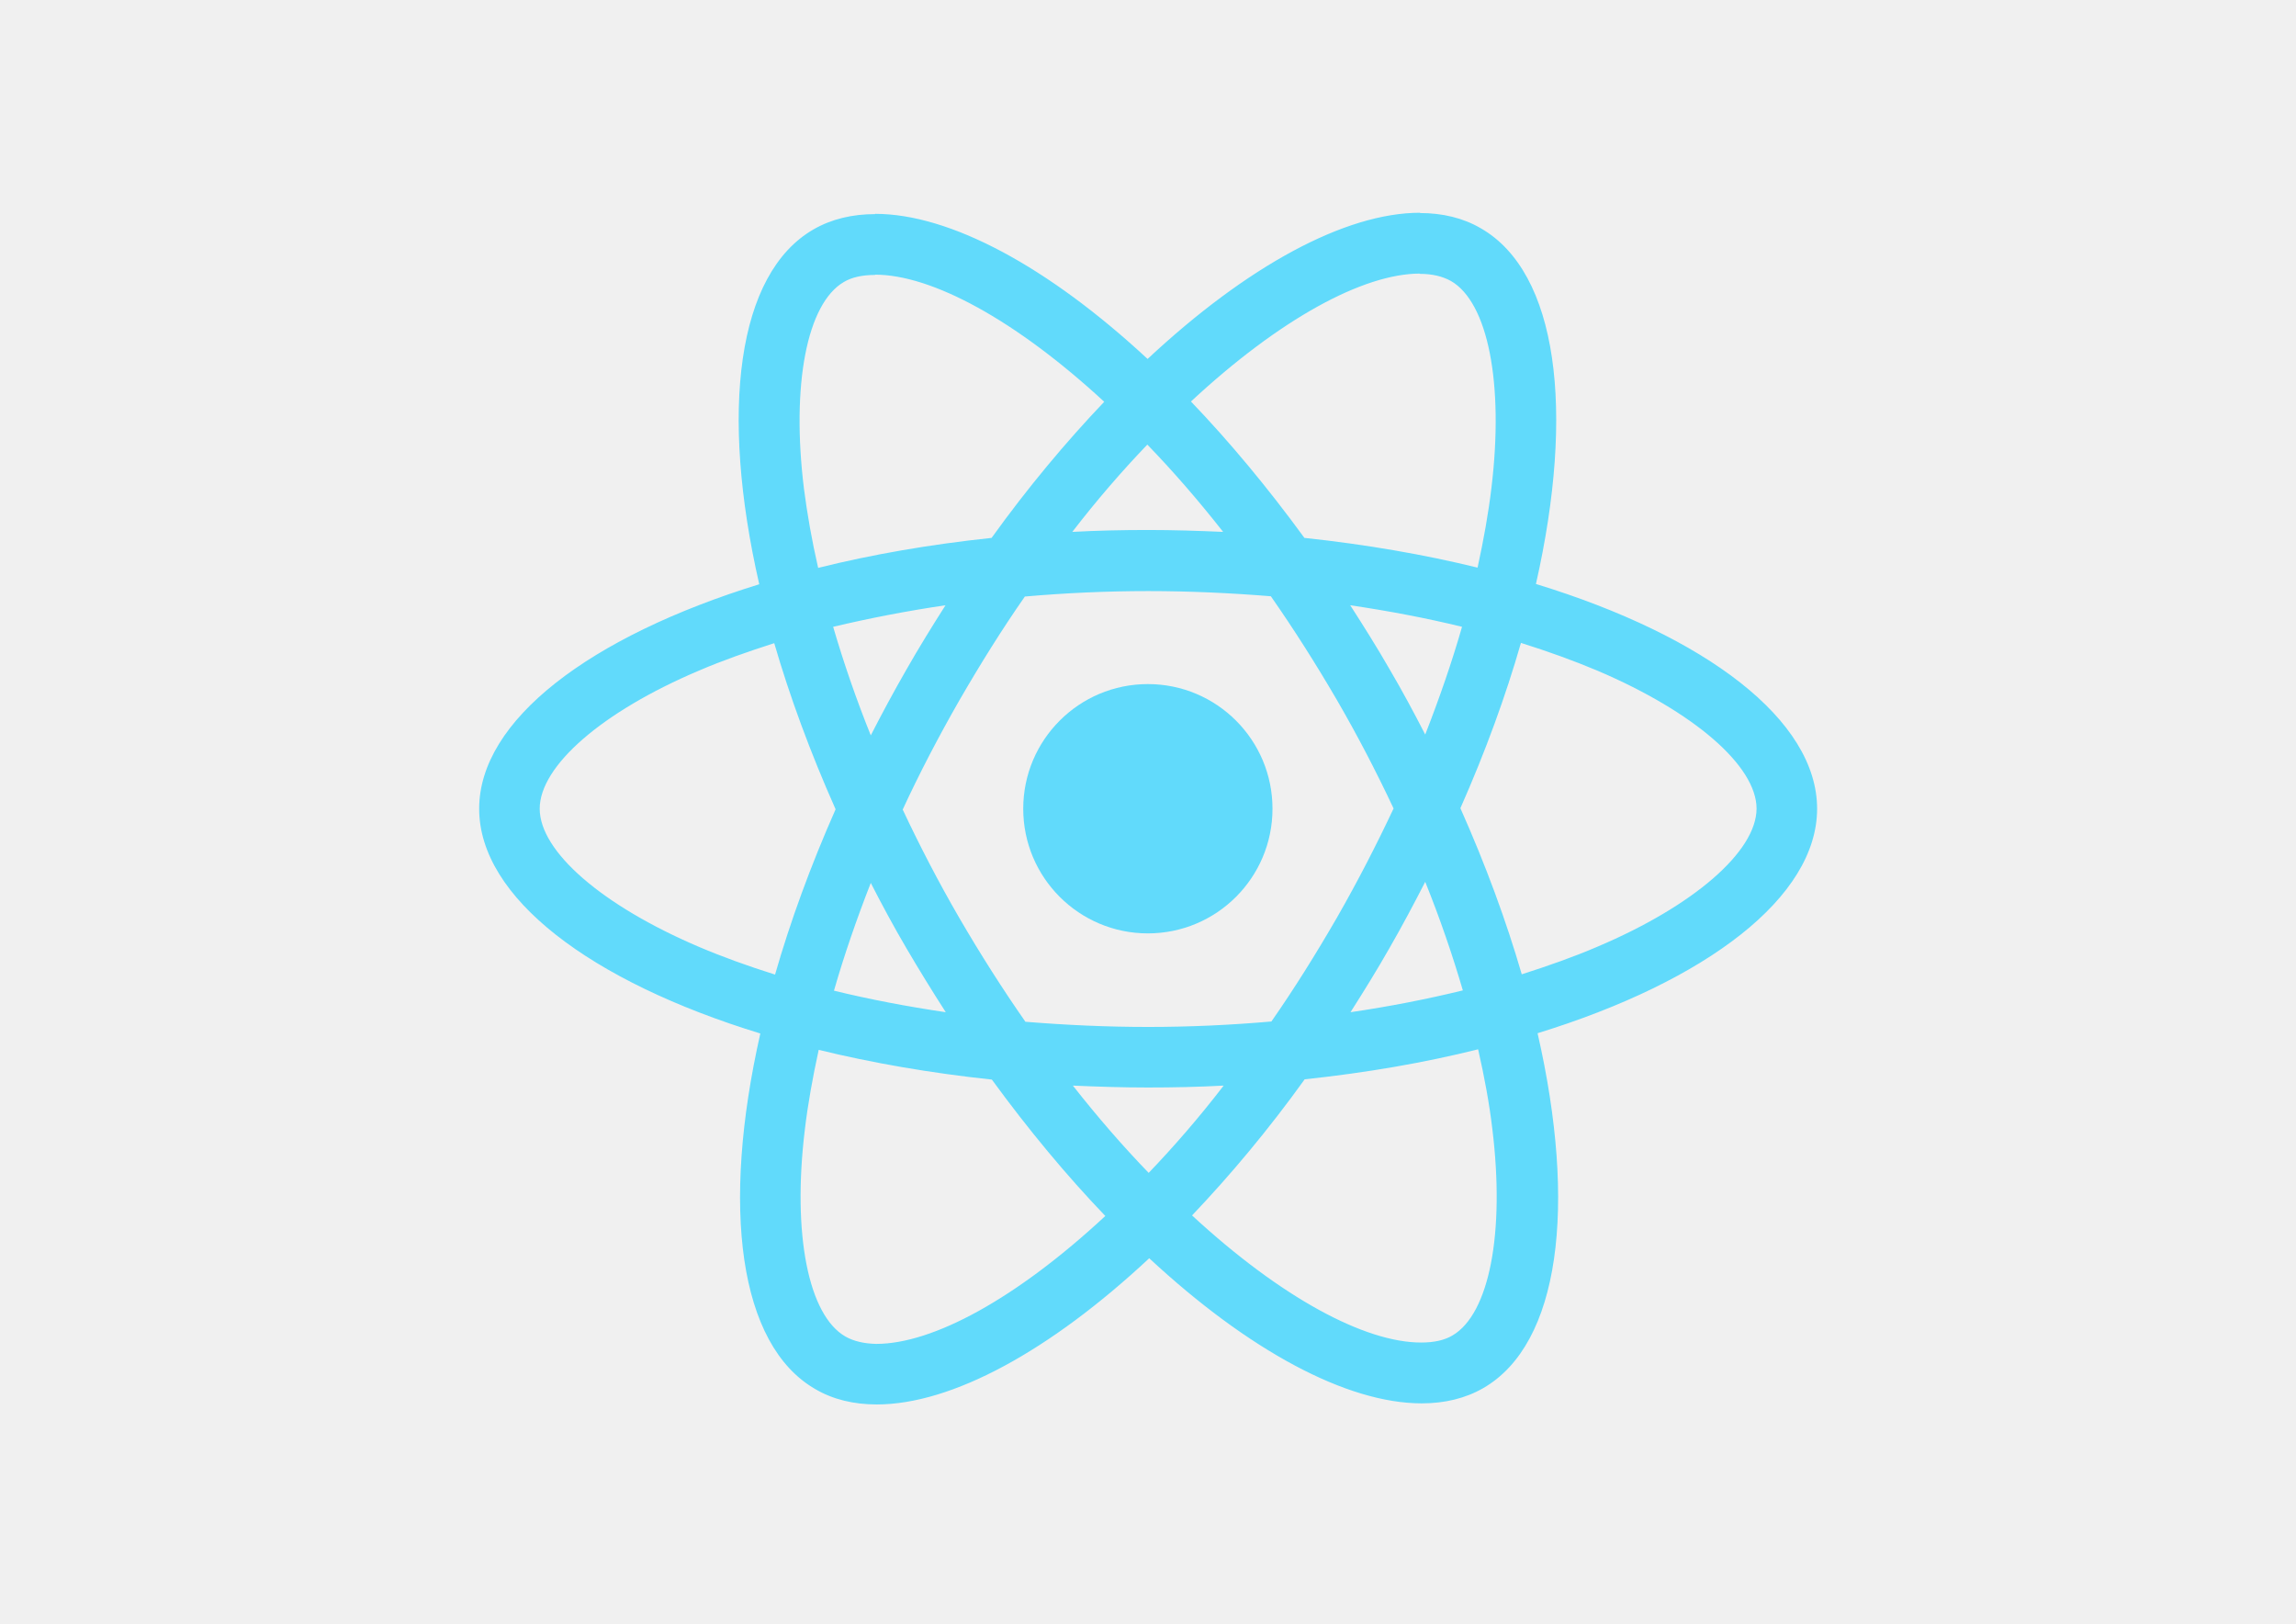
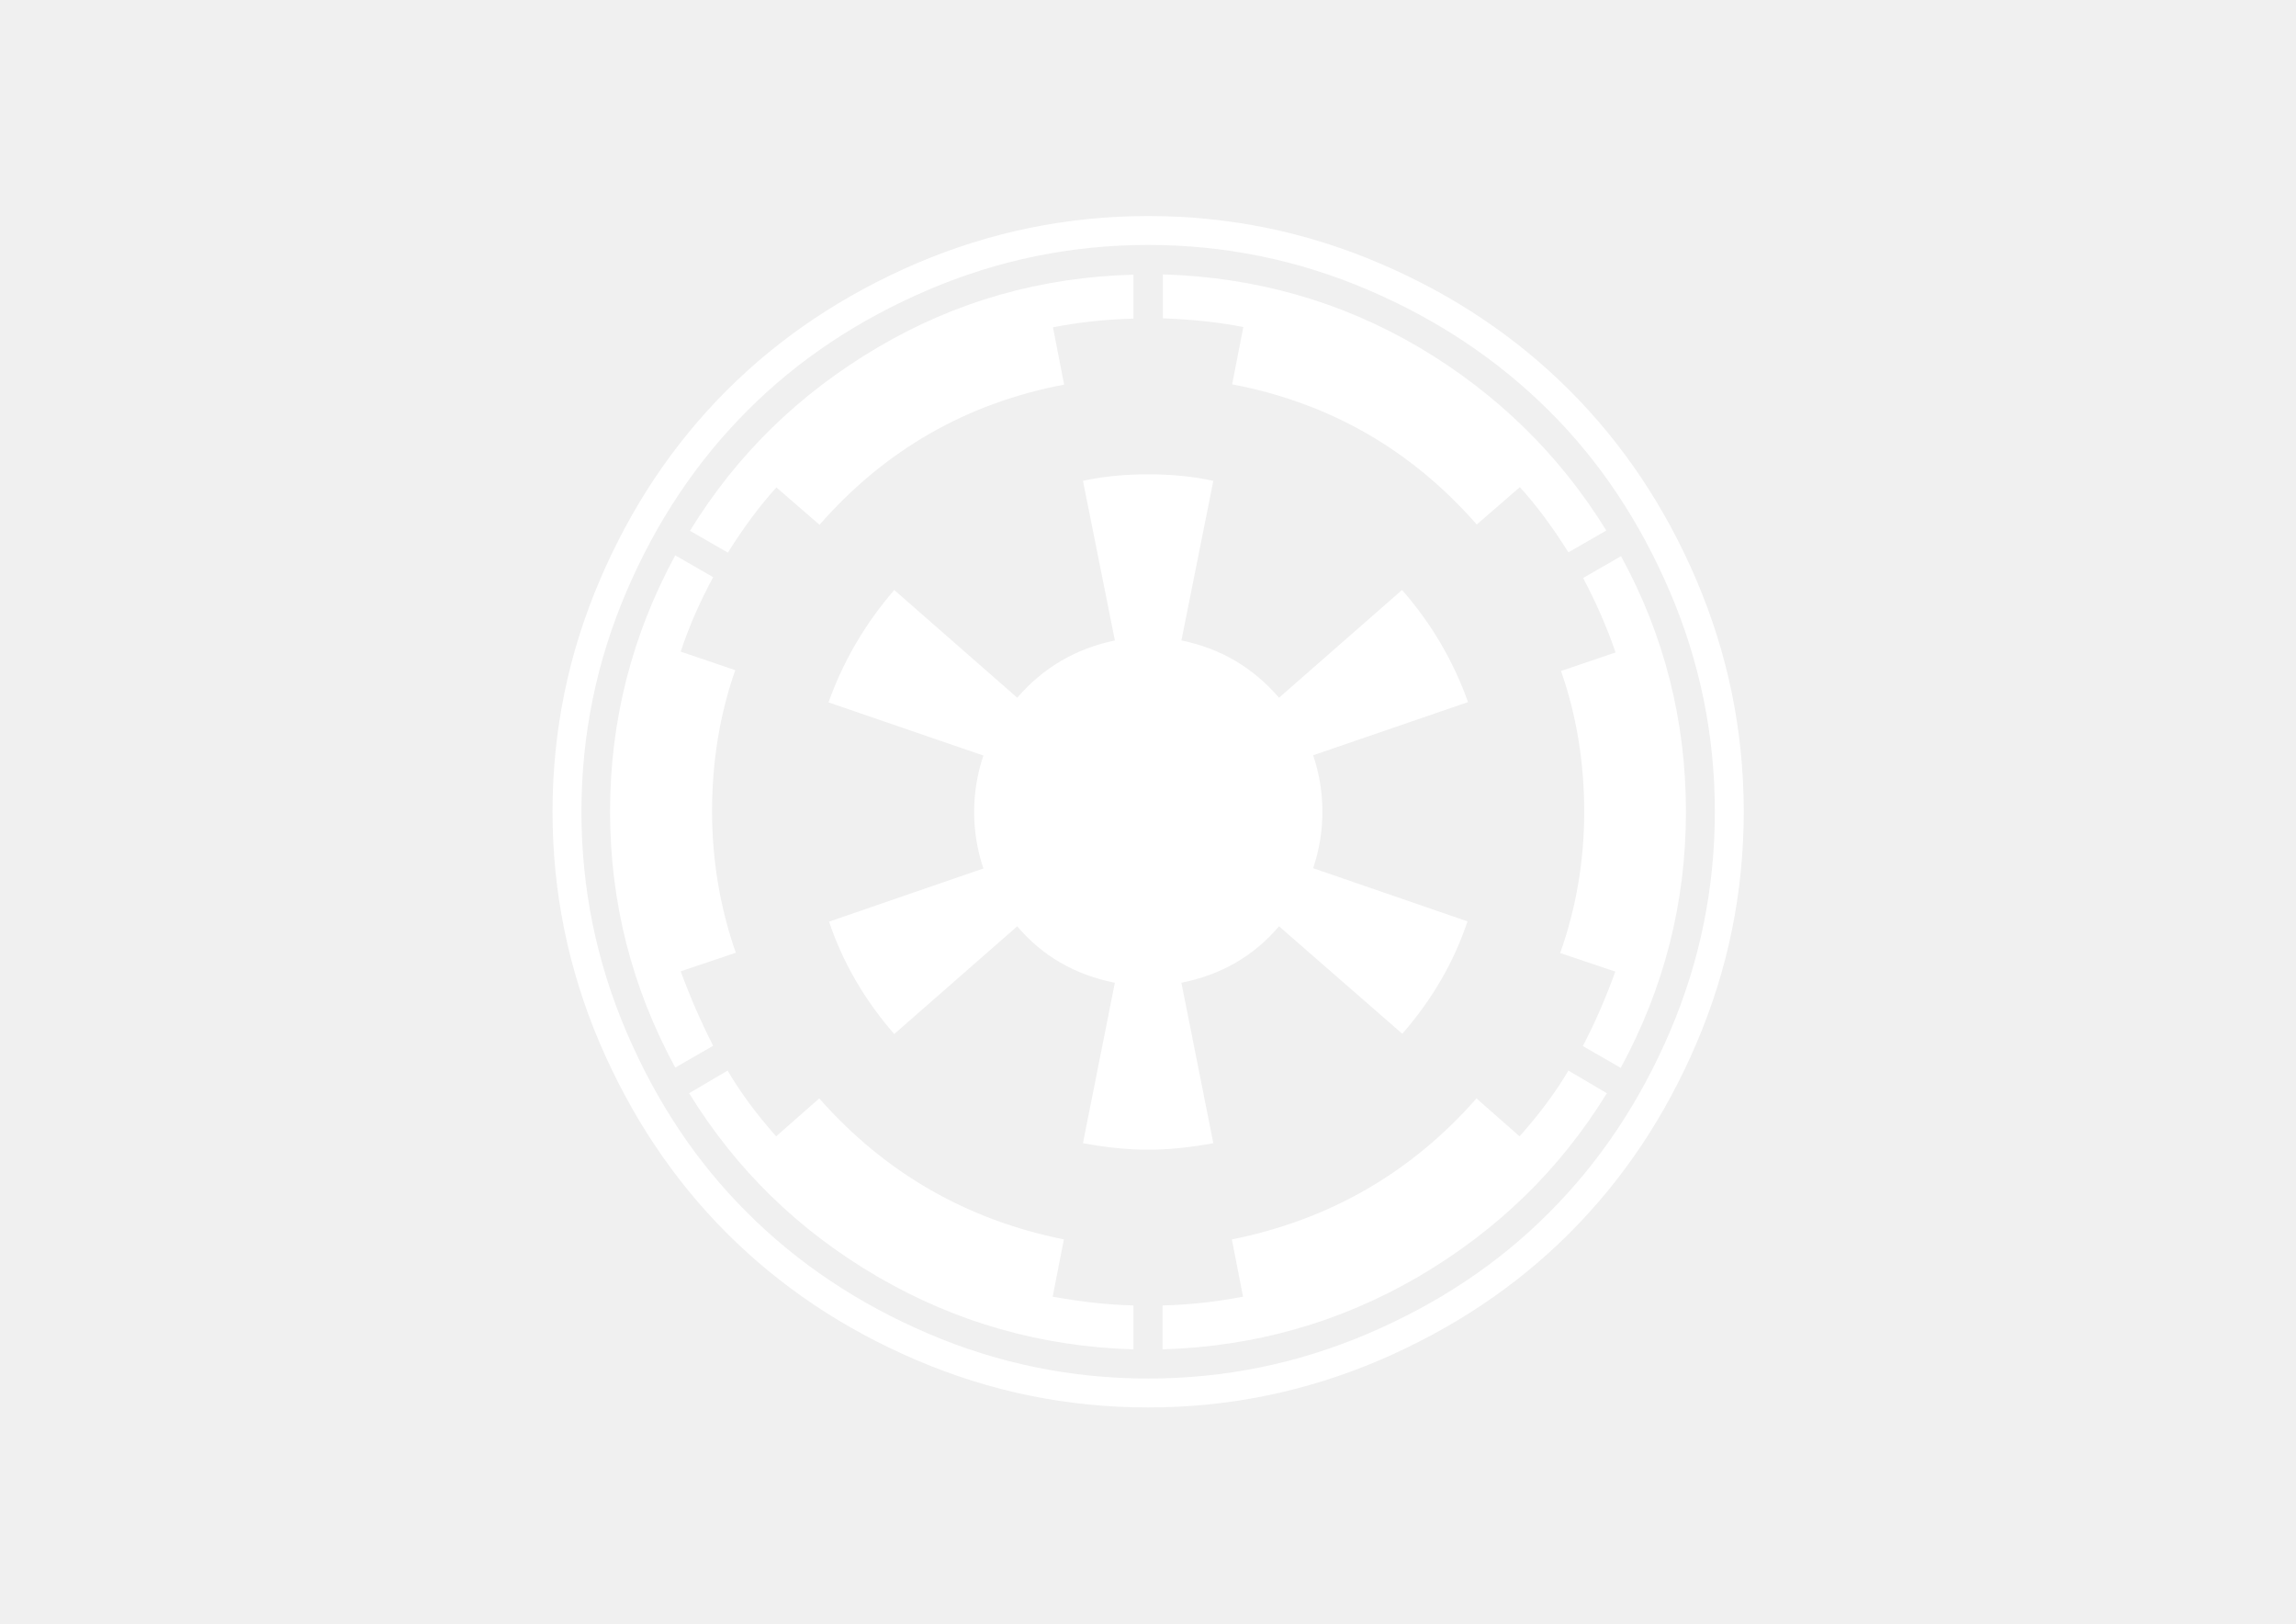
- <svg xmlns="http://www.w3.org/2000/svg" viewBox="0 0 841.9 595.3">
-   <g fill="#61DAFB">
-     <path d="M666.3 296.5c0-32.5-40.7-63.3-103.1-82.4 14.4-63.6 8-114.2-20.2-130.4-6.5-3.8-14.1-5.6-22.4-5.6v22.3c4.6 0 8.3.9 11.4 2.6 13.6 7.8 19.5 37.5 14.9 75.7-1.1 9.4-2.9 19.3-5.1 29.4-19.6-4.8-41-8.5-63.5-10.9-13.5-18.5-27.5-35.3-41.6-50 32.6-30.3 63.2-46.9 84-46.9V78c-27.5 0-63.5 19.6-99.9 53.6-36.4-33.8-72.4-53.2-99.9-53.2v22.3c20.7 0 51.4 16.5 84 46.6-14 14.7-28 31.4-41.3 49.9-22.6 2.4-44 6.1-63.6 11-2.3-10-4-19.7-5.2-29-4.7-38.2 1.1-67.9 14.6-75.8 3-1.8 6.9-2.6 11.5-2.6V78.5c-8.4 0-16 1.8-22.6 5.6-28.1 16.2-34.4 66.7-19.9 130.1-62.2 19.2-102.7 49.9-102.7 82.3 0 32.5 40.7 63.3 103.1 82.4-14.4 63.6-8 114.2 20.2 130.4 6.5 3.8 14.1 5.6 22.5 5.6 27.5 0 63.5-19.6 99.9-53.6 36.4 33.8 72.4 53.2 99.9 53.2 8.4 0 16-1.8 22.6-5.6 28.1-16.2 34.4-66.7 19.9-130.1 62-19.1 102.5-49.9 102.5-82.3zm-130.2-66.7c-3.7 12.9-8.3 26.2-13.5 39.5-4.1-8-8.4-16-13.1-24-4.6-8-9.5-15.8-14.4-23.4 14.2 2.1 27.9 4.7 41 7.9zm-45.8 106.5c-7.8 13.5-15.8 26.3-24.1 38.2-14.9 1.3-30 2-45.2 2-15.1 0-30.2-.7-45-1.9-8.3-11.9-16.4-24.6-24.2-38-7.6-13.1-14.5-26.4-20.8-39.8 6.2-13.4 13.2-26.8 20.7-39.9 7.8-13.5 15.8-26.3 24.1-38.2 14.9-1.3 30-2 45.2-2 15.1 0 30.2.7 45 1.9 8.3 11.9 16.4 24.6 24.2 38 7.6 13.1 14.5 26.4 20.8 39.8-6.3 13.4-13.2 26.8-20.7 39.9zm32.3-13c5.4 13.4 10 26.8 13.8 39.8-13.1 3.2-26.9 5.9-41.2 8 4.9-7.7 9.8-15.6 14.4-23.7 4.6-8 8.9-16.1 13-24.1zM421.2 430c-9.3-9.6-18.6-20.3-27.8-32 9 .4 18.2.7 27.5.7 9.4 0 18.7-.2 27.8-.7-9 11.7-18.3 22.4-27.5 32zm-74.4-58.9c-14.2-2.1-27.9-4.7-41-7.9 3.7-12.9 8.3-26.2 13.5-39.5 4.1 8 8.4 16 13.1 24 4.7 8 9.5 15.8 14.4 23.4zM420.7 163c9.3 9.6 18.6 20.3 27.8 32-9-.4-18.2-.7-27.5-.7-9.4 0-18.7.2-27.8.7 9-11.7 18.3-22.4 27.5-32zm-74 58.9c-4.9 7.7-9.8 15.6-14.4 23.7-4.6 8-8.9 16-13 24-5.4-13.4-10-26.8-13.8-39.8 13.1-3.1 26.9-5.8 41.2-7.9zm-90.5 125.2c-35.4-15.1-58.3-34.9-58.3-50.6 0-15.7 22.9-35.6 58.3-50.6 8.6-3.7 18-7 27.7-10.1 5.7 19.6 13.2 40 22.5 60.9-9.2 20.8-16.6 41.1-22.2 60.6-9.9-3.1-19.3-6.5-28-10.2zM310 490c-13.6-7.8-19.5-37.5-14.9-75.7 1.1-9.4 2.9-19.3 5.1-29.4 19.6 4.8 41 8.5 63.5 10.9 13.5 18.5 27.5 35.3 41.6 50-32.6 30.3-63.2 46.9-84 46.9-4.5-.1-8.3-1-11.3-2.7zm237.2-76.2c4.7 38.2-1.1 67.9-14.6 75.8-3 1.8-6.9 2.6-11.5 2.6-20.7 0-51.4-16.5-84-46.6 14-14.7 28-31.4 41.3-49.9 22.6-2.4 44-6.1 63.6-11 2.3 10.1 4.1 19.8 5.2 29.1zm38.5-66.7c-8.6 3.7-18 7-27.7 10.1-5.7-19.6-13.2-40-22.5-60.9 9.2-20.8 16.6-41.1 22.2-60.6 9.9 3.1 19.3 6.5 28.1 10.2 35.4 15.1 58.3 34.9 58.3 50.6-.1 15.7-23 35.6-58.4 50.6zM320.8 78.4z" />
-     <circle cx="420.9" cy="296.5" r="45.7" />
-     <path d="M520.5 78.1z" />
-   </g>
+ <svg xmlns="http://www.w3.org/2000/svg" version="1.1" id="Layer_1" x="0px" y="0px" viewBox="0 0 841.9 595.3" style="enable-background:new 0 0 841.9 595.3;" xml:space="preserve">
+   <style type="text/css">
+   .st0{fill:#FFFFFF;}
+ </style>
+   <path class="st0" d="M622.1,212.8c11.5,27,17.3,55.3,17.3,84.8c0,29.6-5.8,57.9-17.3,84.8c-11.5,27-27.1,50.2-46.6,69.7   s-42.7,35-69.7,46.6c-27,11.5-55.3,17.3-84.8,17.3c-29.6,0-57.9-5.8-84.8-17.3c-27-11.5-50.2-27.1-69.7-46.6s-35-42.7-46.6-69.7   c-11.5-27-17.3-55.3-17.3-84.8c0-29.6,5.8-57.9,17.3-84.8c11.5-27,27.1-50.2,46.6-69.7s42.7-35,69.7-46.6   c27-11.5,55.3-17.3,84.8-17.3c29.6,0,57.9,5.8,84.8,17.3c27,11.5,50.2,27.1,69.7,46.6S610.6,185.8,622.1,212.8z M612.3,378.3   c11-25.7,16.5-52.6,16.5-80.7c0-28.1-5.5-55-16.5-80.7c-11-25.7-25.7-47.8-44.3-66.3s-40.6-33.3-66.3-44.3   c-25.7-11-52.6-16.5-80.7-16.5c-28.1,0-55,5.5-80.7,16.5c-25.7,11-47.8,25.7-66.3,44.3c-18.5,18.5-33.3,40.6-44.3,66.3   c-11,25.7-16.5,52.6-16.5,80.7c0,28.1,5.5,55,16.5,80.7c11,25.7,25.7,47.8,44.3,66.3c18.5,18.5,40.6,33.3,66.3,44.3   c25.7,11,52.6,16.5,80.7,16.5c28.1,0,55-5.5,80.7-16.5c25.7-11,47.8-25.7,66.3-44.3C586.5,426.1,601.3,404,612.3,378.3z    M269.8,349.3l-20.2,6.8c3.6,9.8,7.6,18.9,11.9,27.3l-13.9,8c-15.9-29.3-23.9-60.5-23.9-93.9c0-33.3,8-64.6,23.9-93.9l13.9,8   c-4.9,9.1-8.9,18.2-11.9,27.3l20,6.8c-5.7,16.3-8.5,33.5-8.5,51.7C261.1,315.4,264,332.6,269.8,349.3z M415.6,478.6v16.1   c-33.8-1-65.1-9.9-93.9-26.7c-28.8-16.8-51.8-39.2-69-67.2l14.1-8.3c4.7,8,10.6,16,17.8,24.1l15.8-13.9c24.1,27.3,54,44.5,89.7,51.7   l-4.1,21C396.7,477.3,406.5,478.4,415.6,478.6z M415.6,100.7v16.1c-10.6,0.3-20.4,1.4-29.5,3.2l4.1,21c-35.8,6.8-65.7,24-89.7,51.4   l-15.8-13.7c-6.2,6.8-12.1,14.8-17.8,23.9l-13.9-8c17.2-28,40.1-50.3,68.8-67.2C350.4,110.5,381.7,101.6,415.6,100.7z M538.3,257.4   l-56.8,19.5c2.3,6.8,3.4,13.7,3.4,20.7c0,7-1.1,13.9-3.4,20.7l56.6,19.5c-5,15-13,28.7-23.9,41.2L469,339.6   c-9.3,10.9-21.2,17.8-35.8,20.7l11.7,58.8c-8.5,1.6-16.4,2.4-23.9,2.4c-7.5,0-15.4-0.8-23.9-2.4l11.7-58.8   c-14.6-2.9-26.6-9.8-35.8-20.7l-45.1,39.5C317,366.6,309,352.8,304,337.9l56.6-19.5c-2.3-6.8-3.4-13.7-3.4-20.7   c0-7,1.1-13.9,3.4-20.7l-56.8-19.5c5.4-15.1,13.4-28.8,24.1-41.2l45.1,39.5c9.6-11.1,21.5-18,35.8-21l-11.7-58.5   c7.1-1.6,15.1-2.4,23.9-2.4c8.8,0,16.7,0.8,23.9,2.4l-11.7,58.5c14.3,2.9,26.2,9.9,35.8,21l45.1-39.5   C524.9,228.6,532.9,242.3,538.3,257.4z M589,194.5l-13.9,8c-5.7-9.1-11.6-17.1-17.8-23.9l-15.8,13.7c-24.1-27.5-54-44.6-89.7-51.4   l4.1-21c-9.1-1.8-18.9-2.8-29.5-3.2v-16.1c34,1,65.3,9.9,93.9,26.7C548.8,144.2,571.8,166.6,589,194.5z M575.1,392.5l14.1,8.3   c-17.2,28-40.2,50.3-69,67.2c-28.8,16.8-60.1,25.7-93.9,26.7v-16.1c9.1-0.2,18.9-1.2,29.5-3.2l-4.1-21c35.8-7.2,65.7-24.4,89.7-51.7   l15.8,13.9C564.4,408.5,570.4,400.5,575.1,392.5z M618.2,297.6c0,33.3-8,64.6-23.9,93.9l-13.9-8c4.4-8.4,8.4-17.6,11.9-27.3   l-20.2-6.8c5.9-16.7,8.8-34,8.8-51.7c0-18.2-2.8-35.4-8.5-51.7l20-6.8c-3.1-9.1-7.1-18.2-11.9-27.3l13.9-8   C610.3,233,618.2,264.3,618.2,297.6z" />
</svg>
